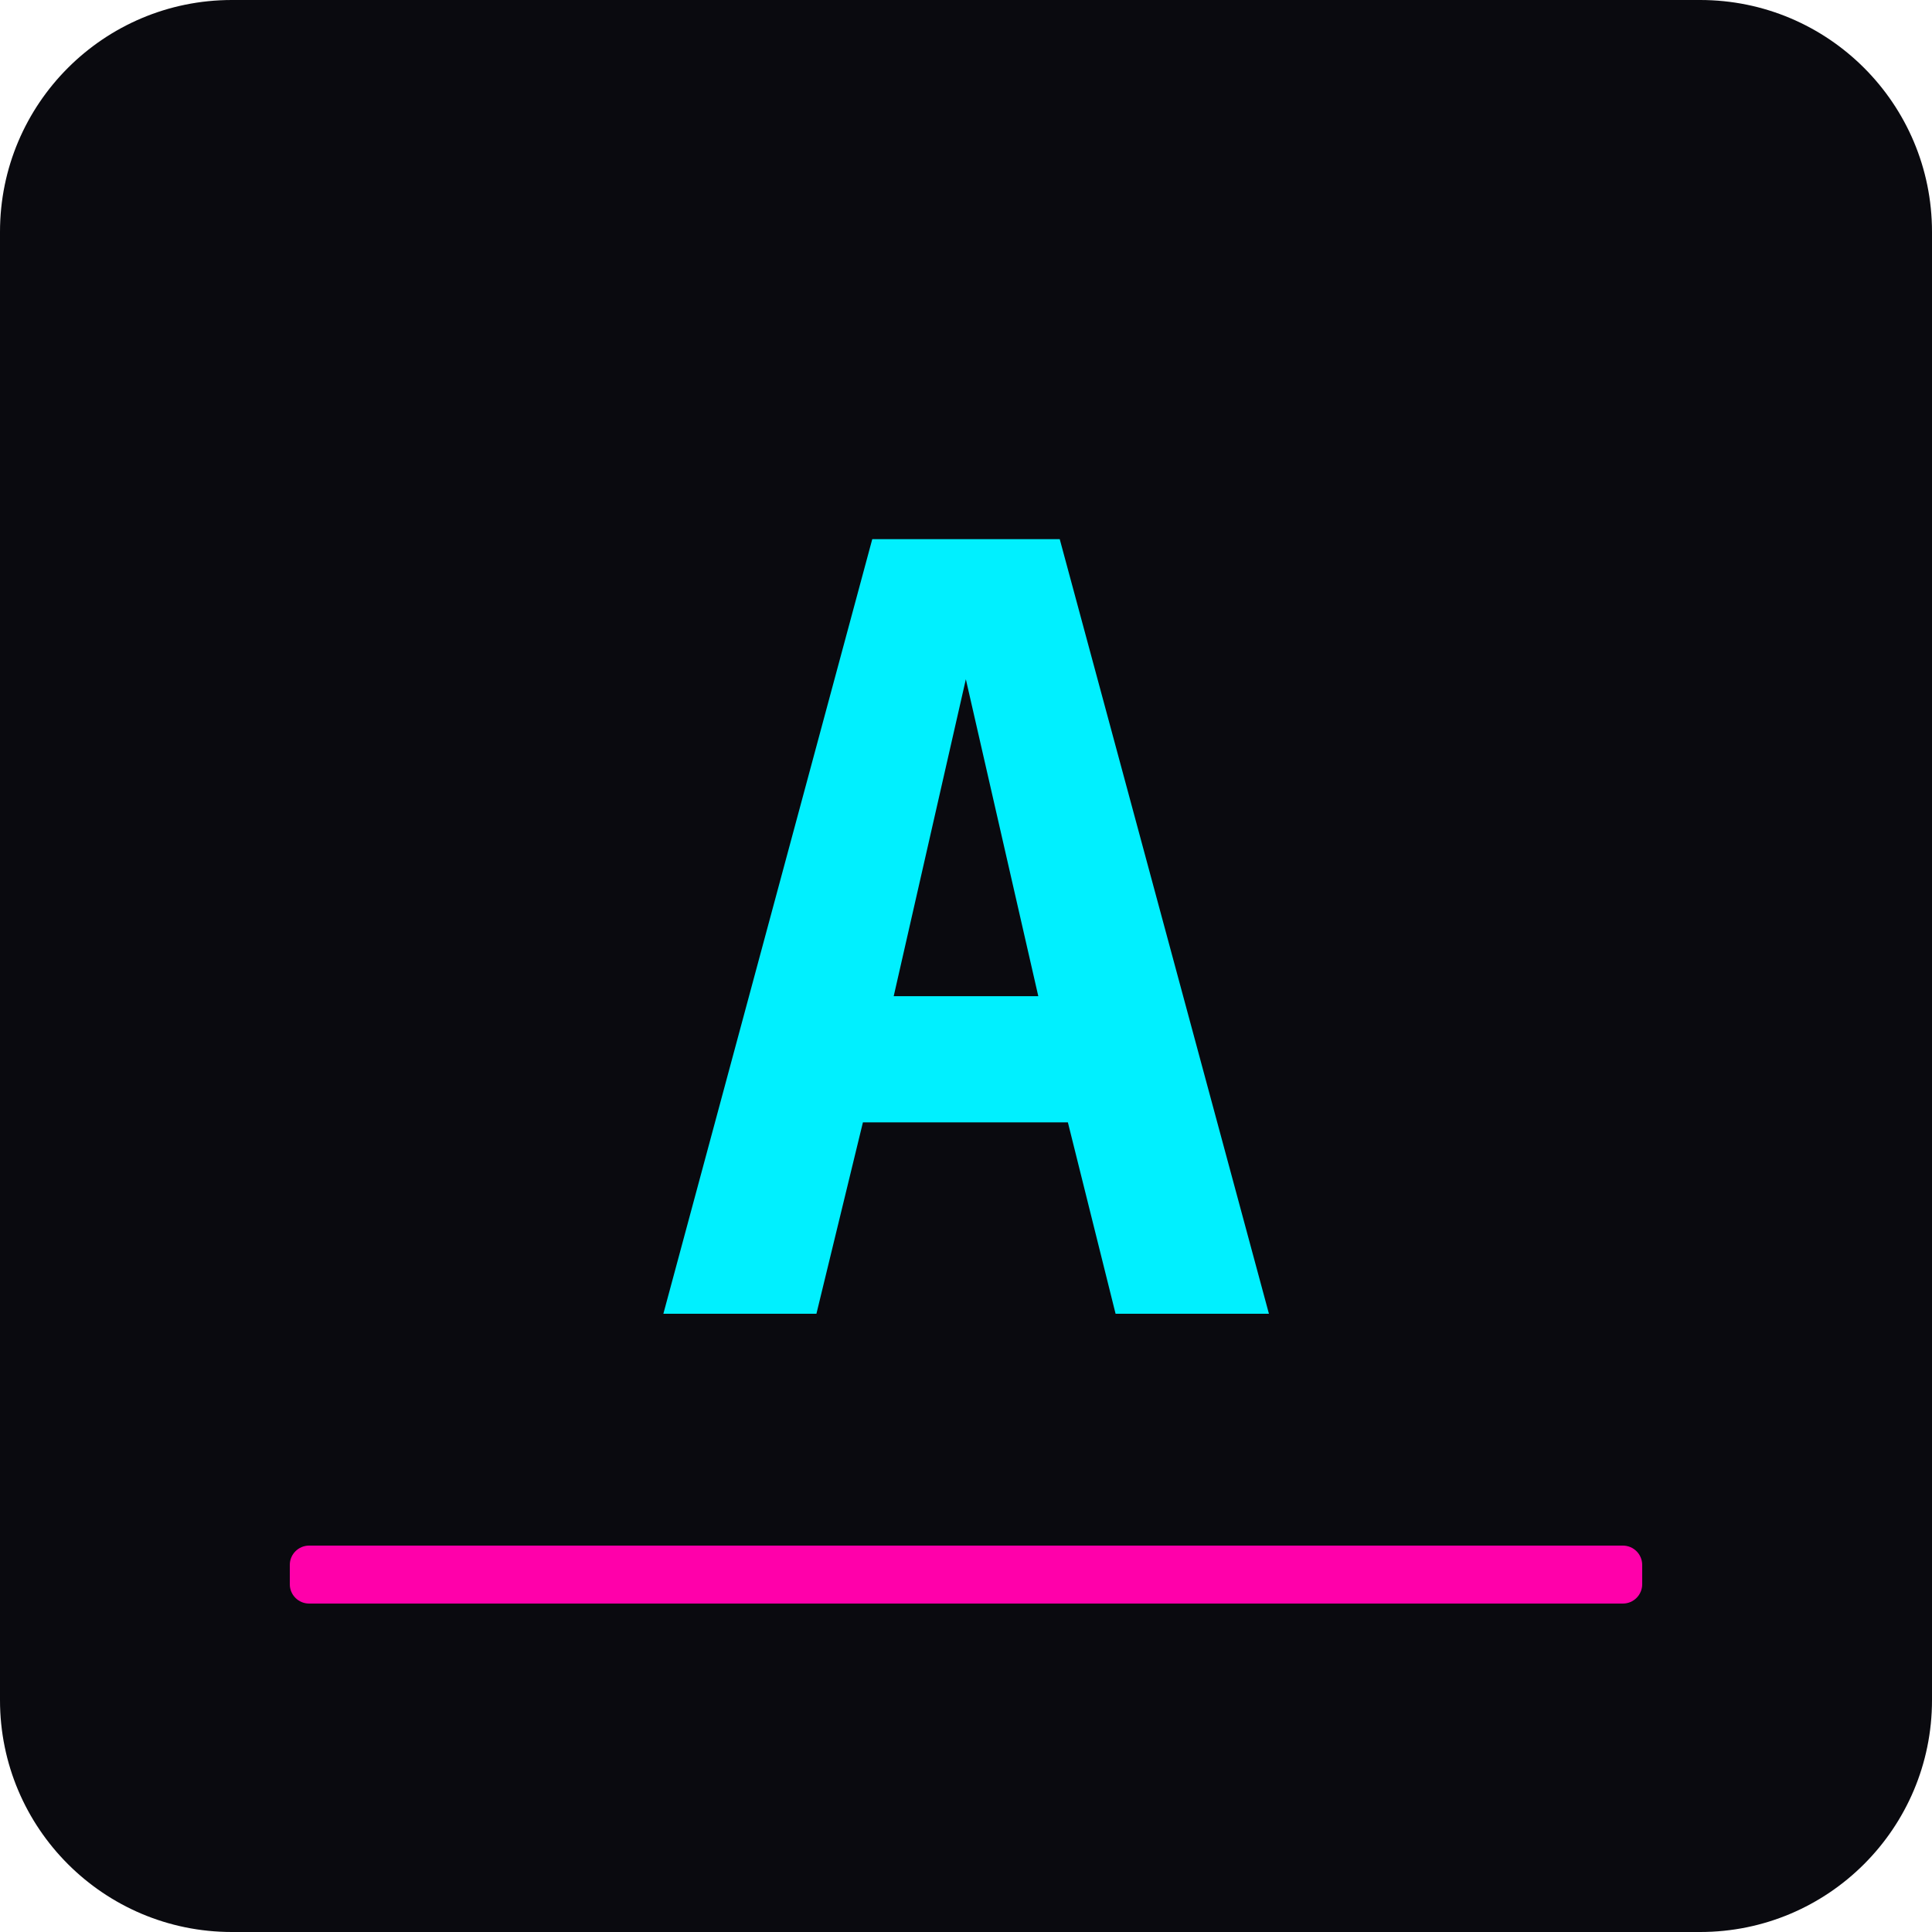
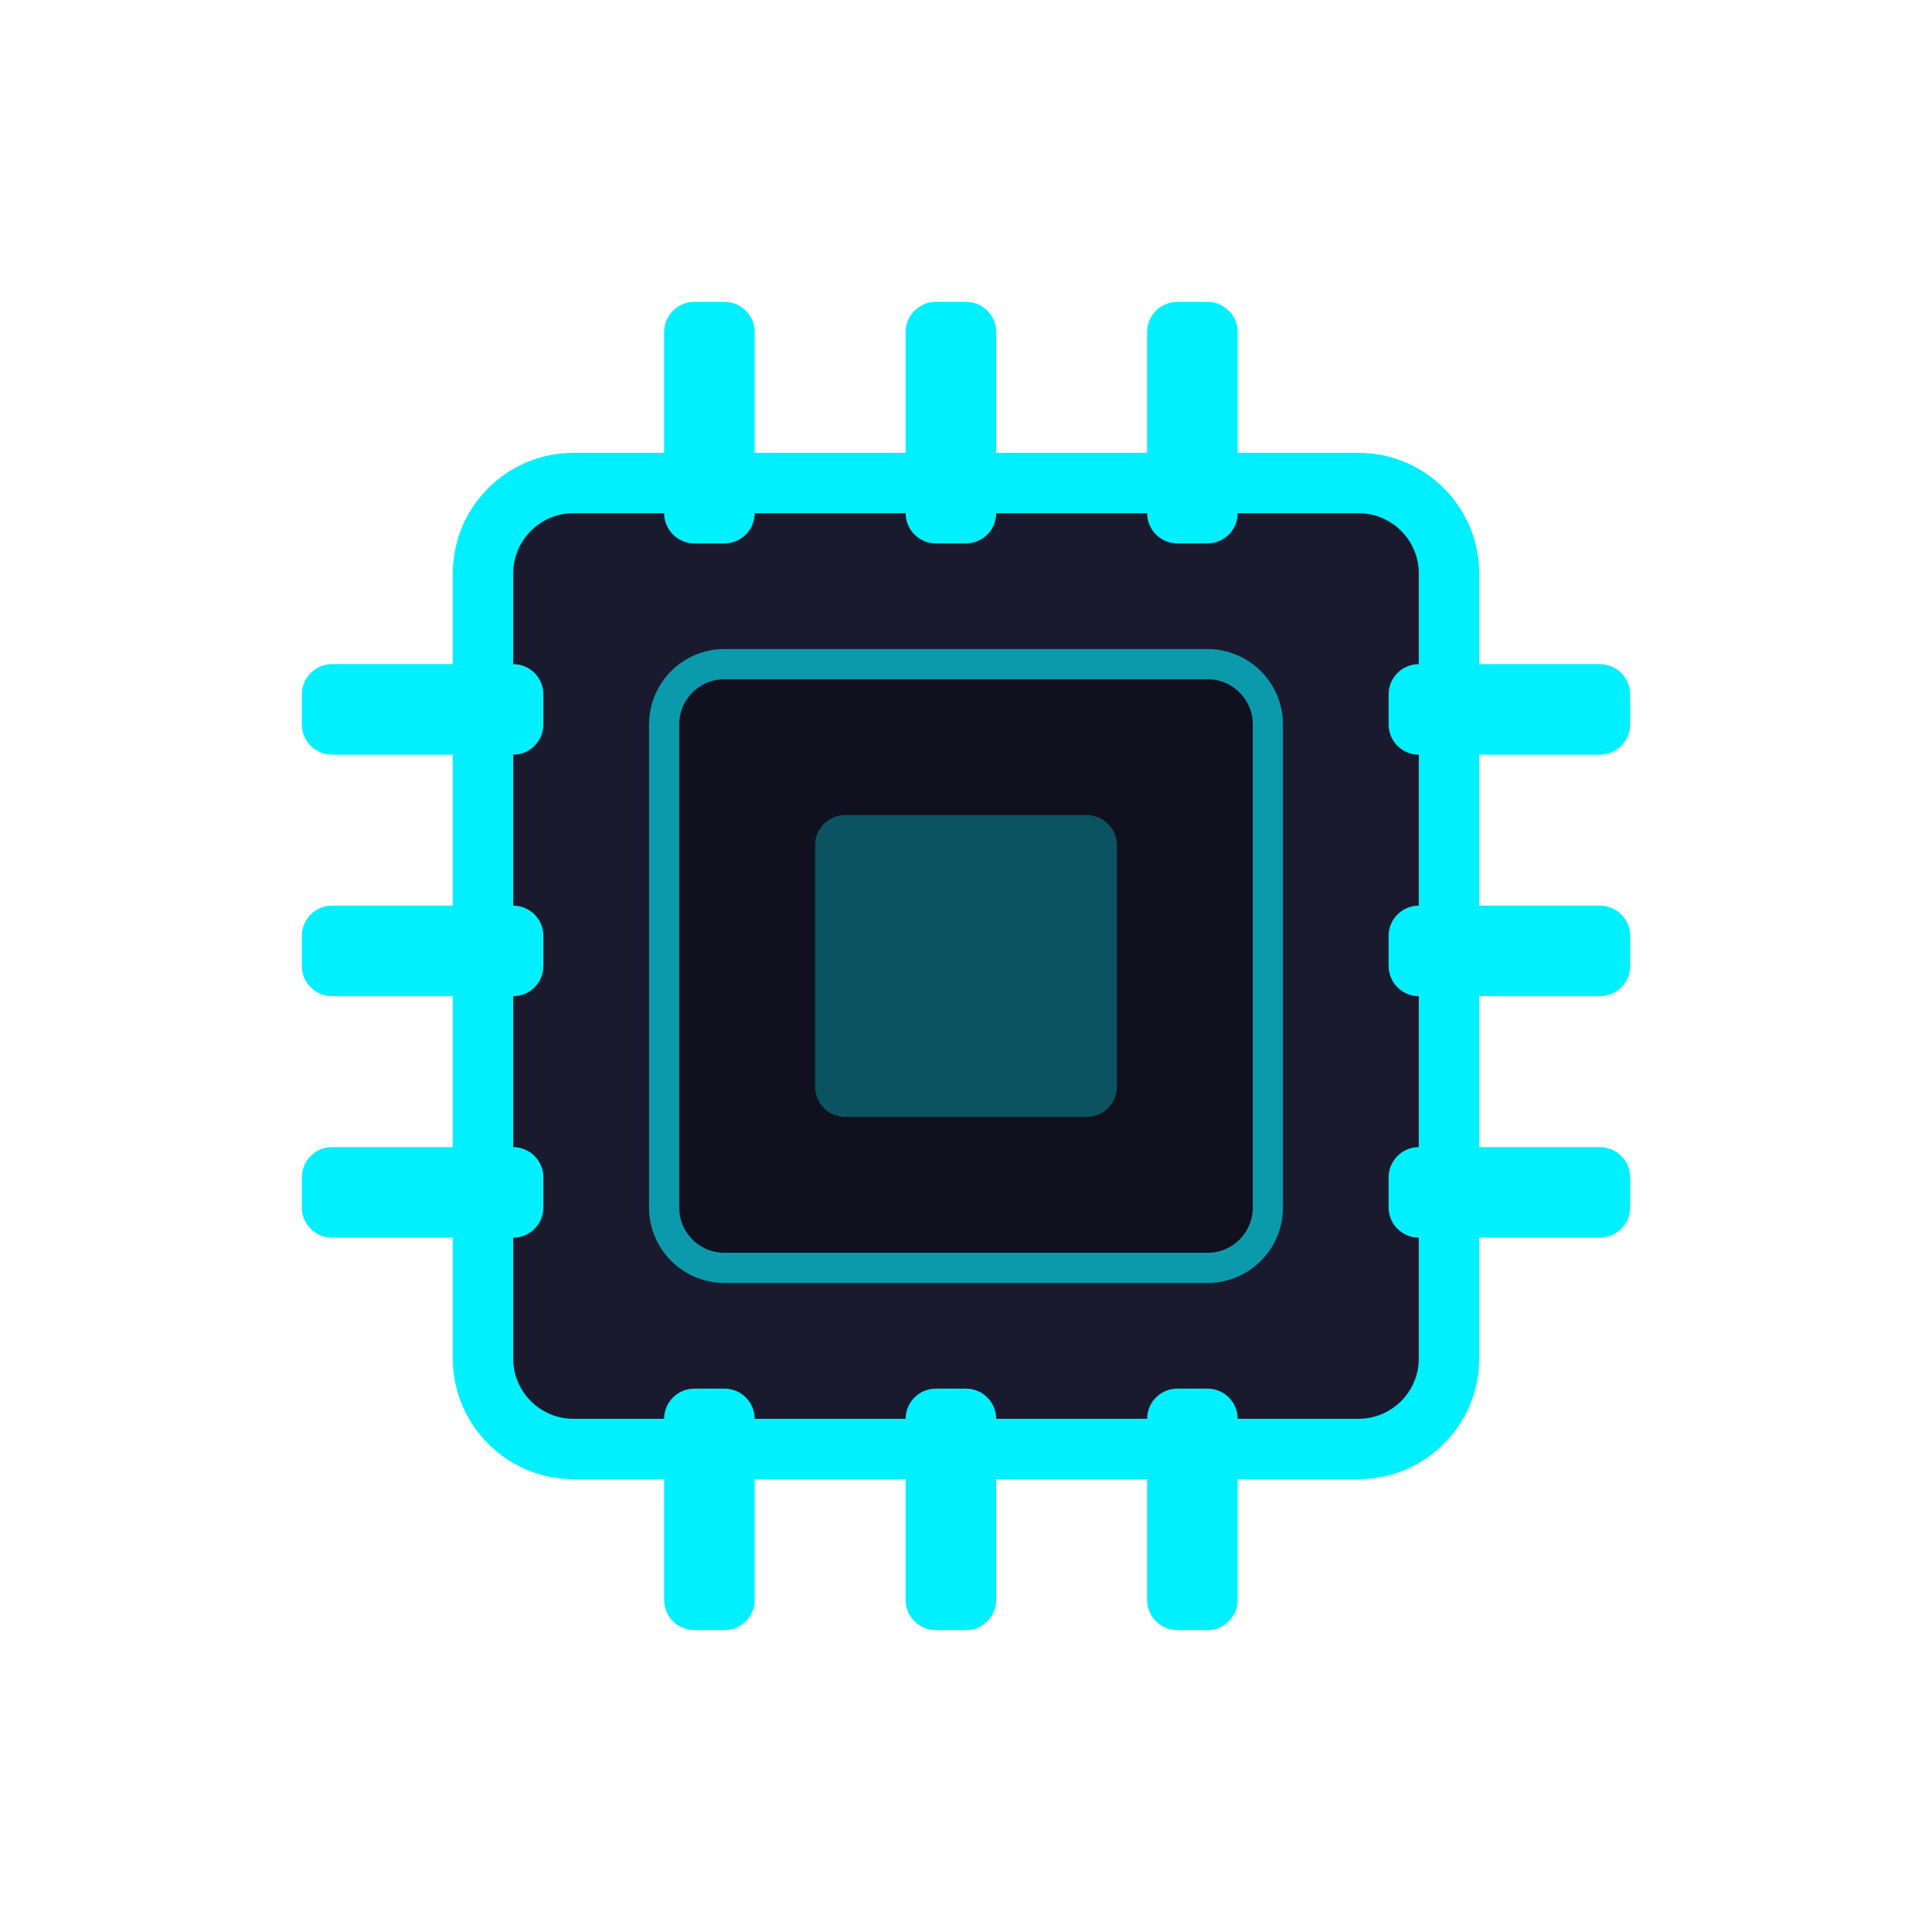
- <svg xmlns="http://www.w3.org/2000/svg" viewBox="0 0 100 100">
-   <rect width="100" height="100" rx="12" fill="#0a0a0f" />
-   <text x="50" y="68" font-family="monospace" font-size="55" font-weight="bold" fill="#00f0ff" text-anchor="middle">A</text>
-   <rect x="15" y="80" width="70" height="3" rx="1" fill="#ff00aa" />
+ <svg xmlns="http://www.w3.org/2000/svg" viewBox="0 0 64 64">
+   <rect x="16" y="16" width="32" height="32" rx="3" fill="#1a1a2e" stroke="#00f0ff" stroke-width="2" />
+   <rect x="22" y="22" width="20" height="20" rx="2" fill="#0a0a14" stroke="#00f0ff" stroke-width="1" opacity="0.6" />
+   <rect x="27" y="27" width="10" height="10" rx="1" fill="#00f0ff" opacity="0.3" />
+   <rect x="22" y="10" width="3" height="8" rx="1" fill="#00f0ff" />
+   <rect x="30" y="10" width="3" height="8" rx="1" fill="#00f0ff" />
+   <rect x="38" y="10" width="3" height="8" rx="1" fill="#00f0ff" />
+   <rect x="22" y="46" width="3" height="8" rx="1" fill="#00f0ff" />
+   <rect x="30" y="46" width="3" height="8" rx="1" fill="#00f0ff" />
+   <rect x="38" y="46" width="3" height="8" rx="1" fill="#00f0ff" />
+   <rect x="10" y="22" width="8" height="3" rx="1" fill="#00f0ff" />
+   <rect x="10" y="30" width="8" height="3" rx="1" fill="#00f0ff" />
+   <rect x="10" y="38" width="8" height="3" rx="1" fill="#00f0ff" />
+   <rect x="46" y="22" width="8" height="3" rx="1" fill="#00f0ff" />
+   <rect x="46" y="30" width="8" height="3" rx="1" fill="#00f0ff" />
+   <rect x="46" y="38" width="8" height="3" rx="1" fill="#00f0ff" />
</svg>
